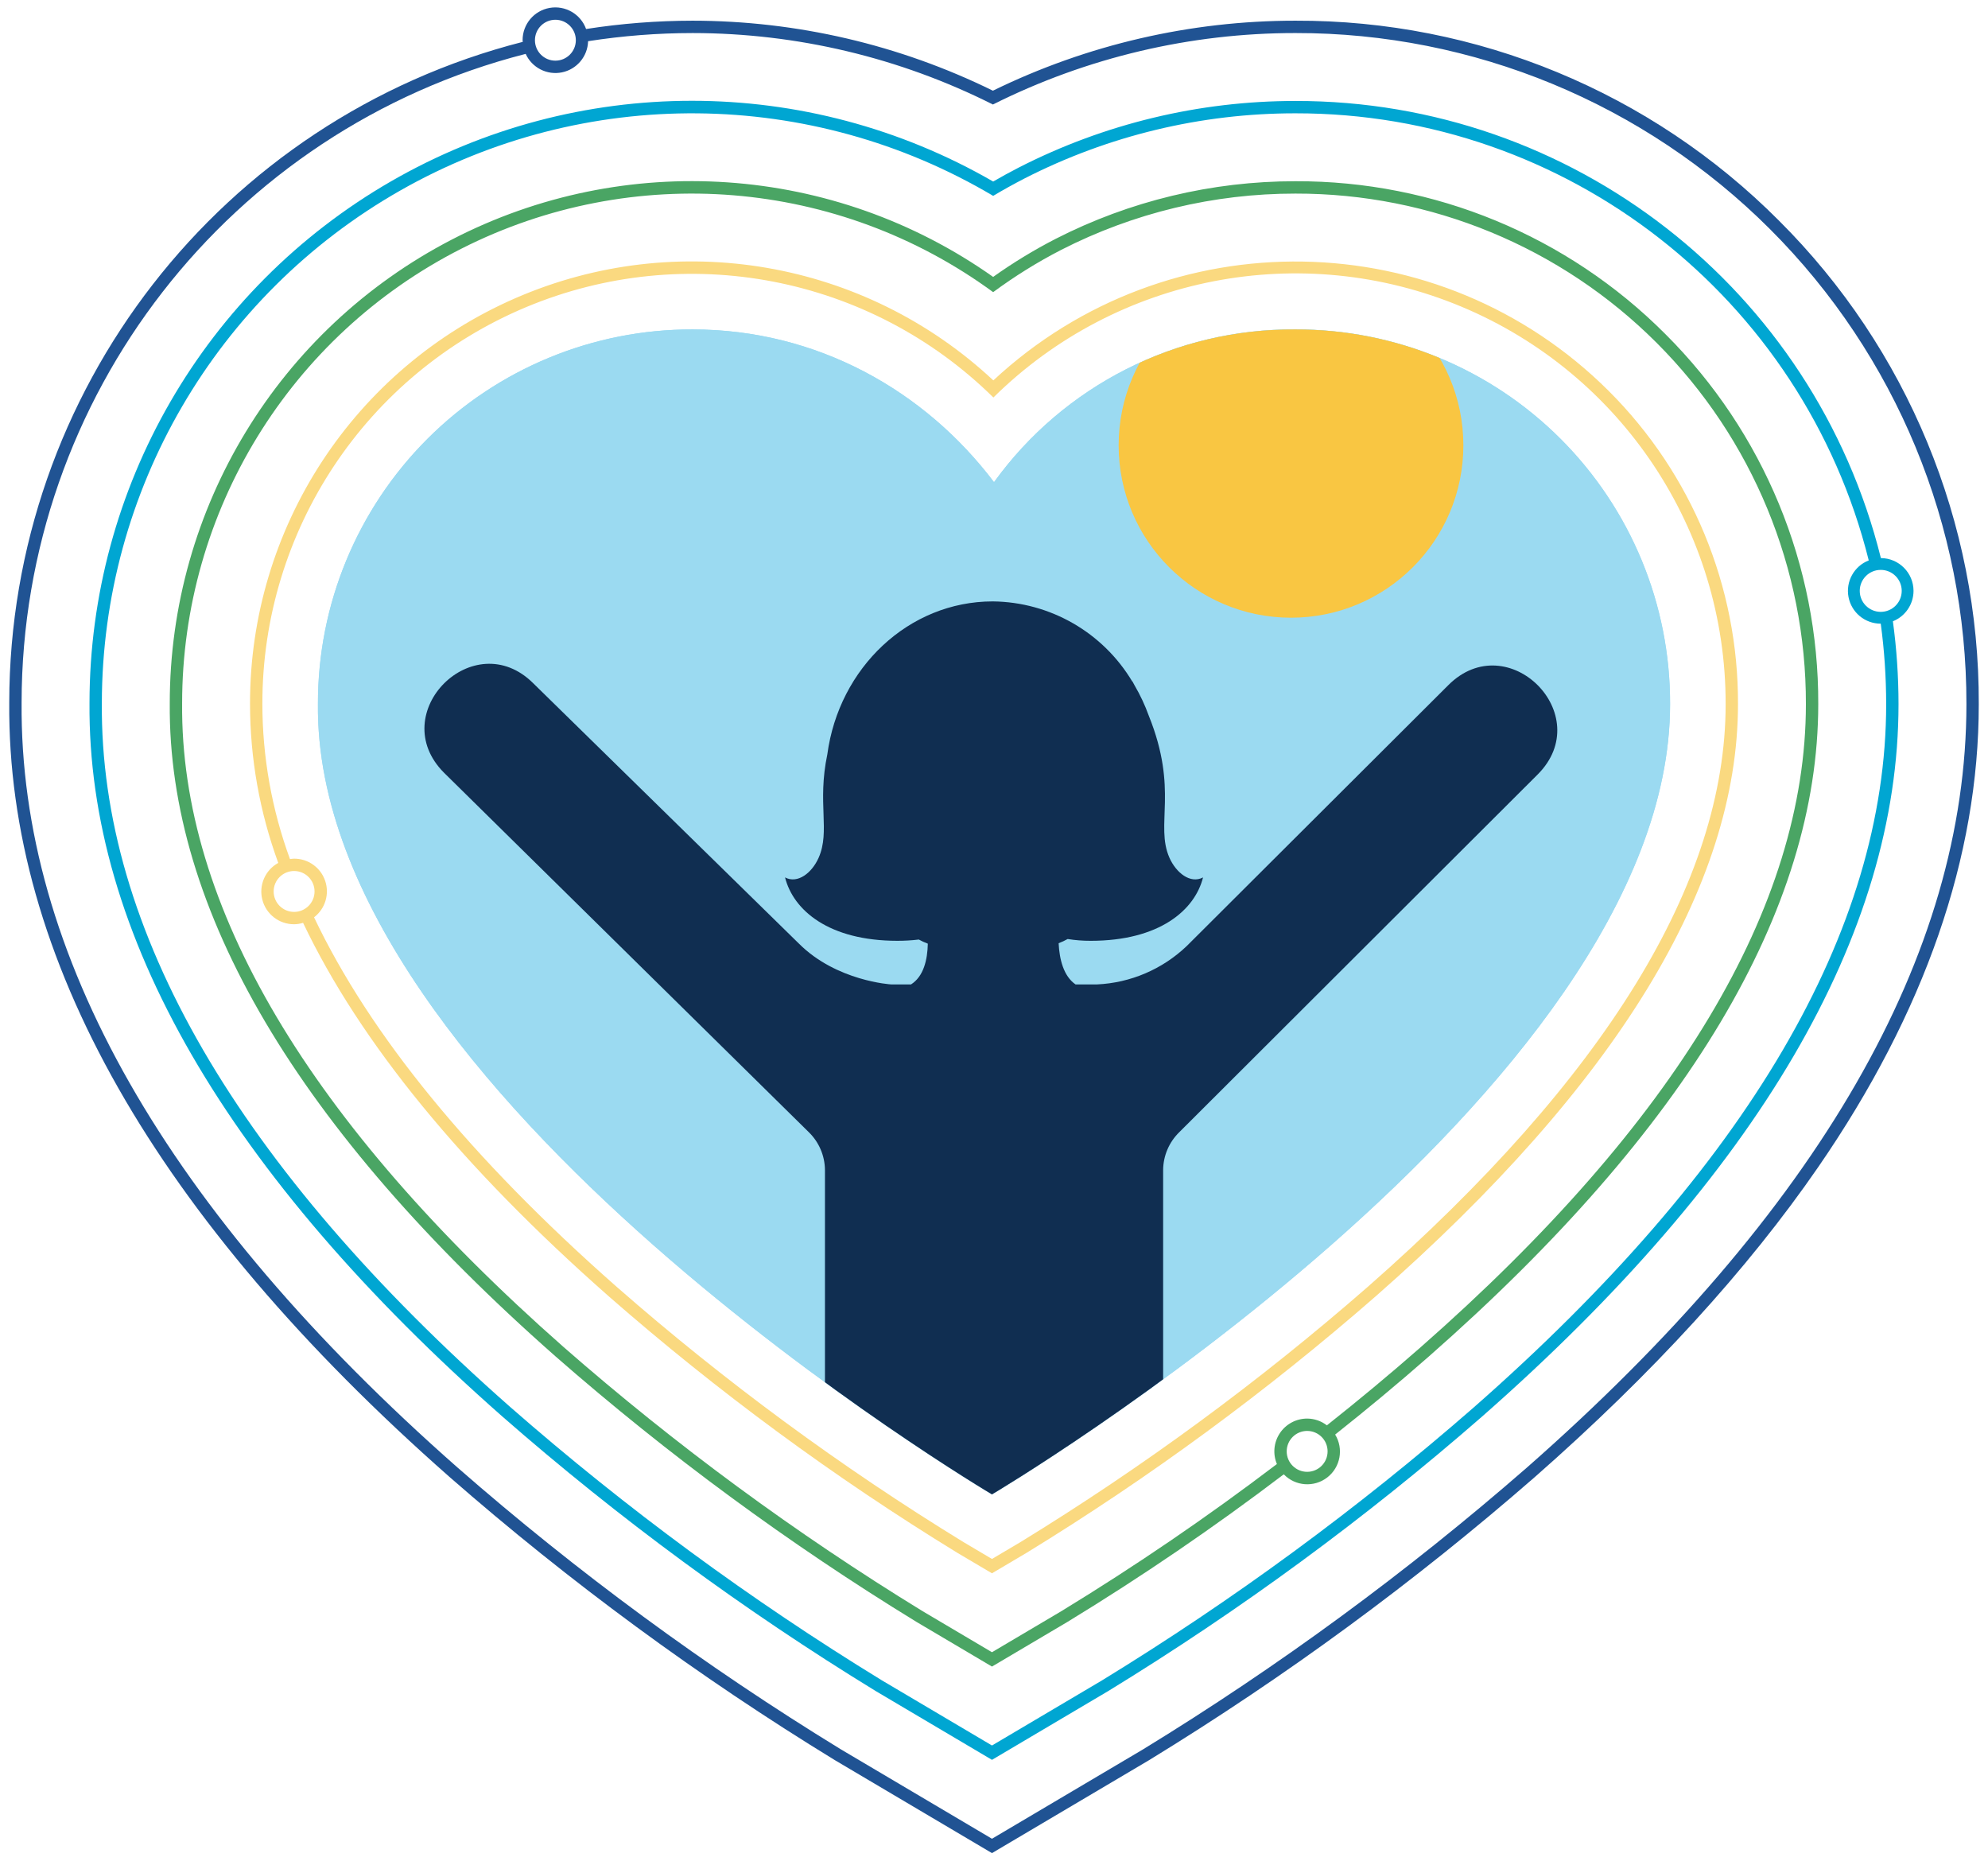
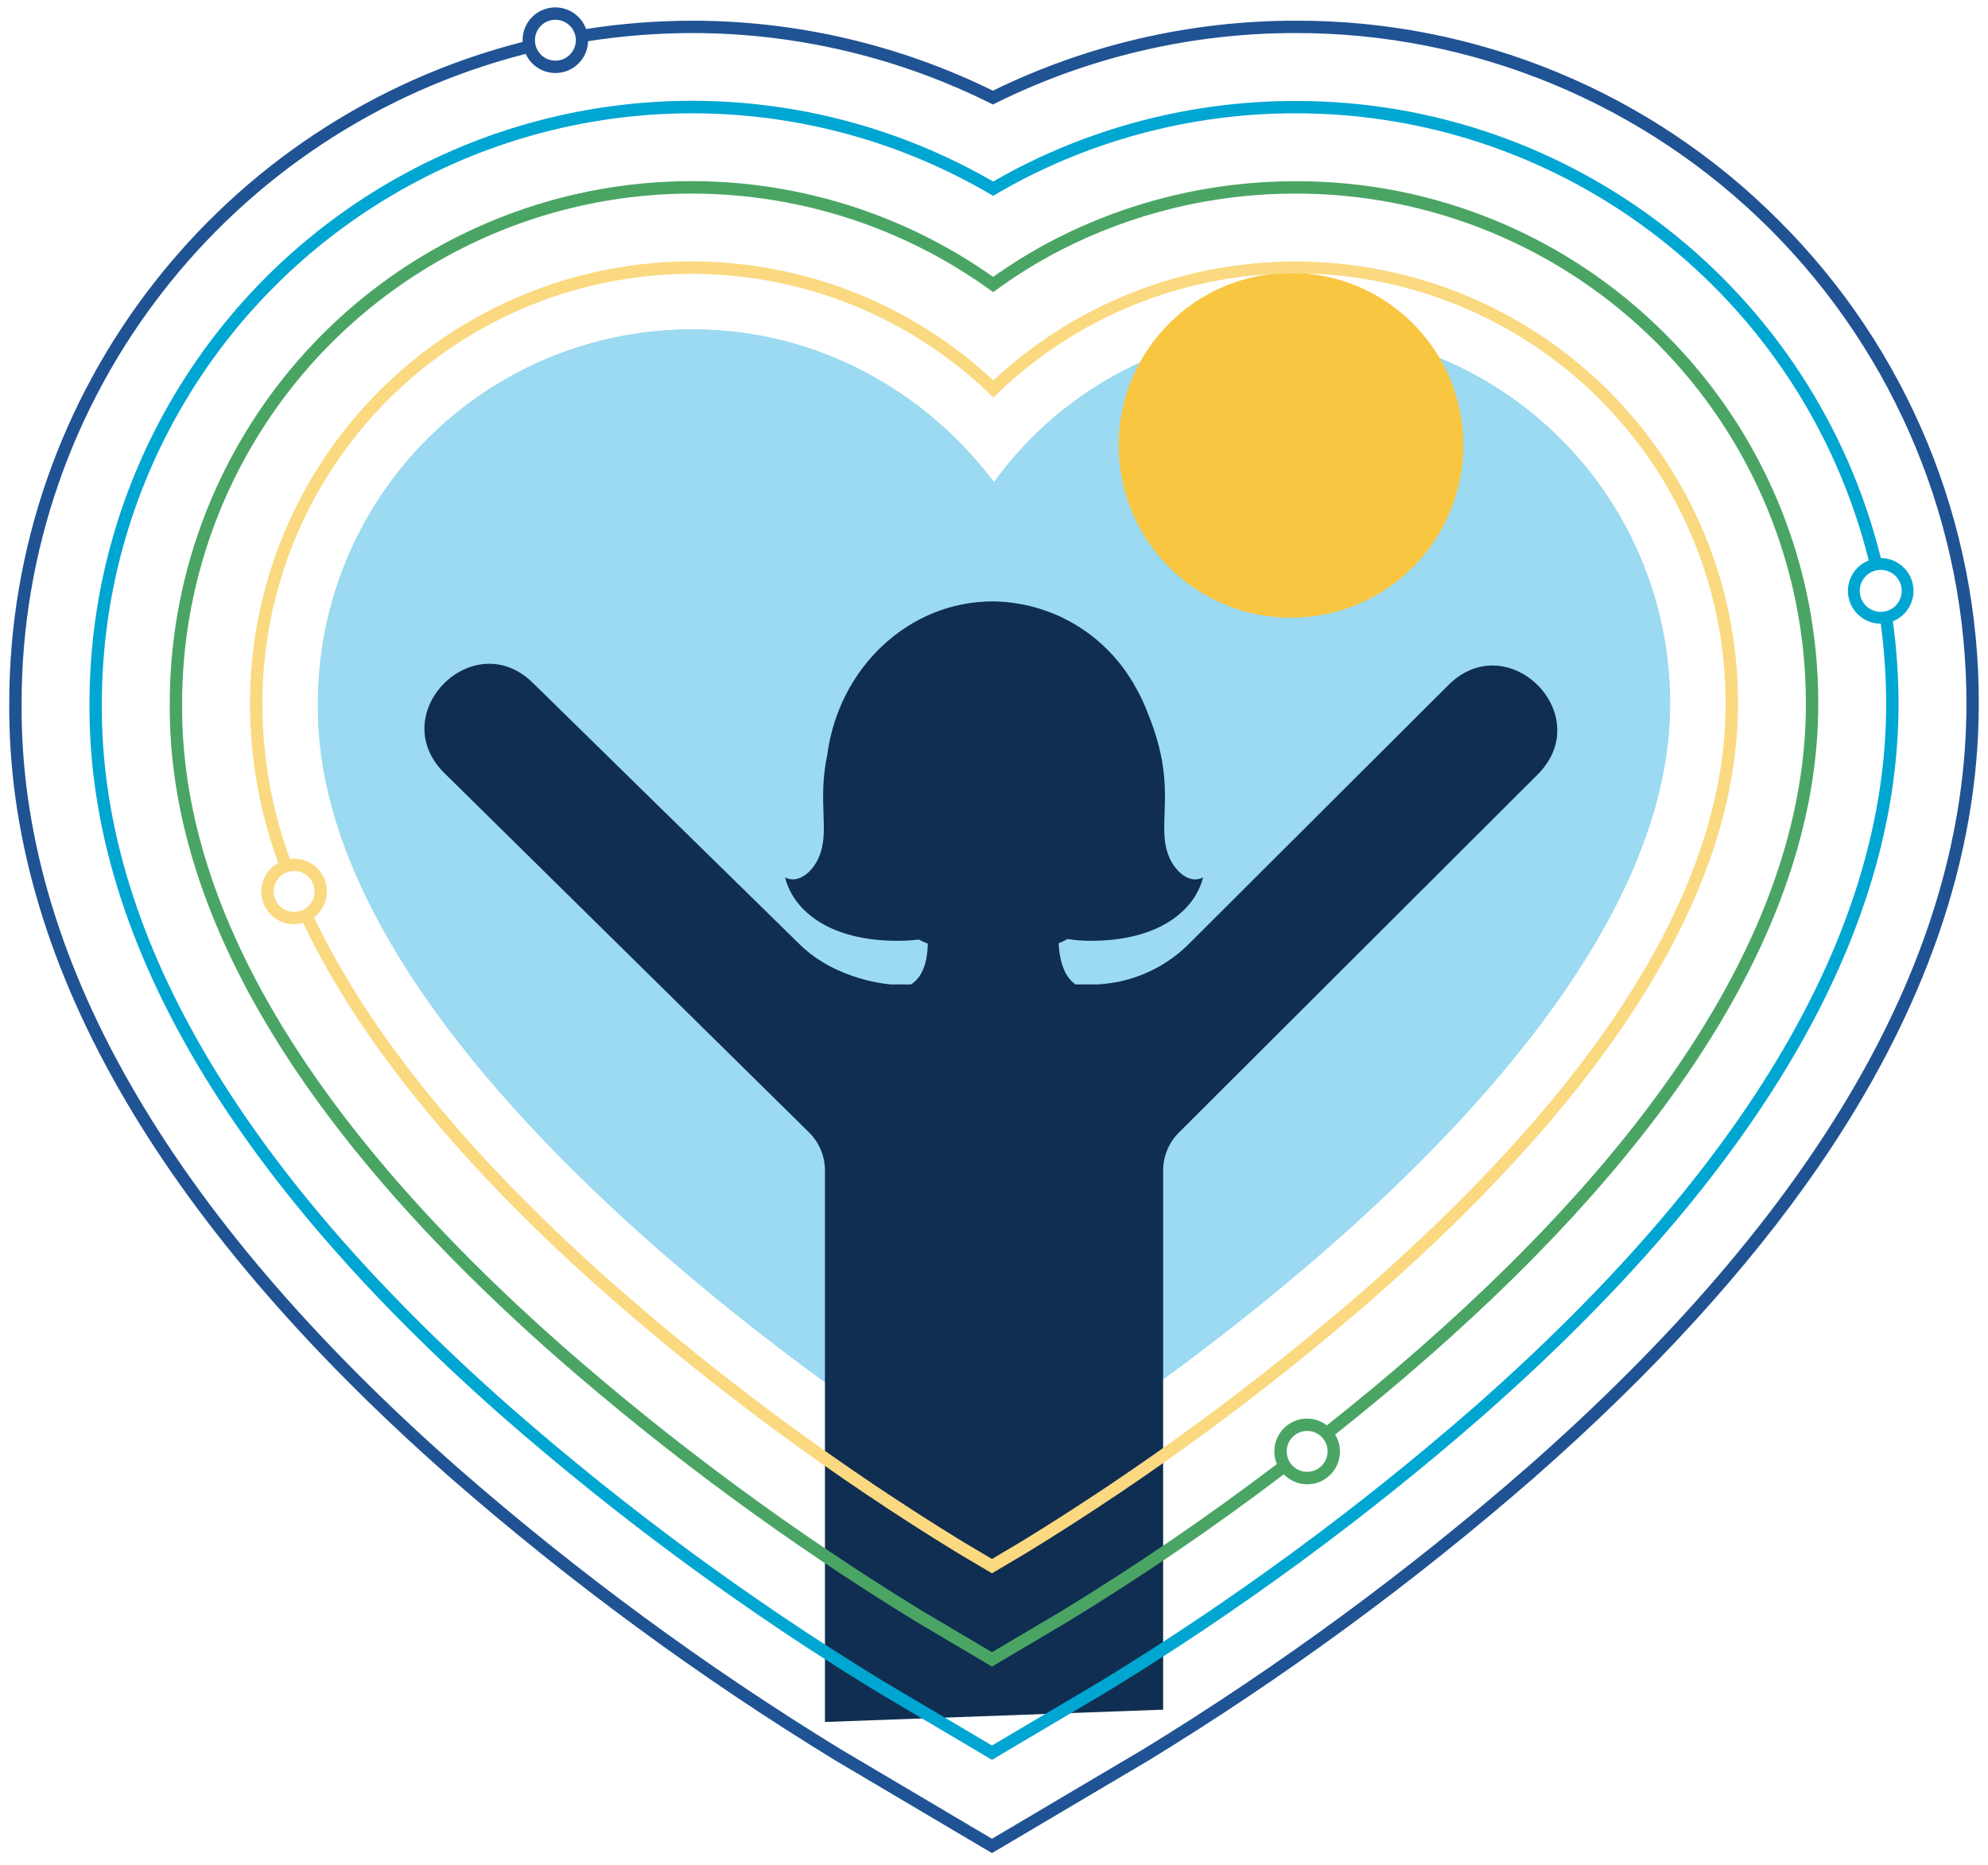
- <svg xmlns="http://www.w3.org/2000/svg" id="Layer_1" data-name="Layer 1" viewBox="0 0 322 302">
+ <svg xmlns="http://www.w3.org/2000/svg" viewBox="0 0 322 302">
  <defs>
    <style>.cls-1{fill:#9bdaf1;}.cls-2{fill:none;}.cls-3{clip-path:url(#clip-path);}.cls-4{fill:#102e51;}.cls-5{fill:#f9c642;}.cls-6{fill:#4aa564;}.cls-7{fill:#205393;}.cls-8{fill:#fad980;}.cls-9{fill:#00a6d2;}</style>
-     <clipPath id="clip-path">
+     <clipPath>
      <path class="cls-1" d="M160.672,242.015s109.834-64.977,109.834-127.975a60.53,60.53,0,0,0-60.689-60.689,59.676,59.676,0,0,0-48.815,24.737c-11.214-14.842-28.695-24.737-48.815-24.737a60.53,60.53,0,0,0-60.689,60.689c-.66,62.998,109.174,127.975,109.174,127.975" />
    </clipPath>
  </defs>
  <path class="cls-1" d="M160.672,242.015s109.834-64.977,109.834-127.975a60.53,60.53,0,0,0-60.689-60.689,59.676,59.676,0,0,0-48.815,24.737c-11.214-14.842-28.695-24.737-48.815-24.737a60.53,60.53,0,0,0-60.689,60.689c-.66,62.998,109.174,127.975,109.174,127.975" />
  <path class="cls-2" d="M160.672,242.015s109.834-64.977,109.834-127.975a60.53,60.53,0,0,0-60.689-60.689,59.676,59.676,0,0,0-48.815,24.737c-11.214-14.842-28.695-24.737-48.815-24.737a60.53,60.53,0,0,0-60.689,60.689c-.66,62.998,109.174,127.975,109.174,127.975" />
  <path class="cls-1" d="M160.672,242.015s109.834-64.977,109.834-127.975a60.53,60.53,0,0,0-60.689-60.689,59.676,59.676,0,0,0-48.815,24.737c-11.214-14.842-28.695-24.737-48.815-24.737a60.53,60.53,0,0,0-60.689,60.689c-.66,62.998,109.174,127.975,109.174,127.975" />
  <g class="cls-3">
    <path class="cls-4" d="M234.587,110.959l-42.378,42.26a22.547,22.547,0,0,1-14.539,6.208h-3.462c-1.951-1.349-2.609-4.075-2.739-6.673a10.958,10.958,0,0,0,1.463-.681,23.223,23.223,0,0,0,3.734.29c11.122,0,16.86-4.959,18.193-10.265-2.049,1.087-4.365-.744-5.446-3.193-2.35-5.339,1.519-10.935-3.34-22.991a29.785,29.785,0,0,0-2.319-4.947c-.115-.217-.233-.436-.354-.658l.013.089A26.658,26.658,0,0,0,160.804,97.397c-13.647,0-24.93,10.774-26.802,24.783-1.663,7.926.498,12.41-1.402,16.724-1.079,2.449-3.397,4.281-5.444,3.193,1.331,5.306,7.069,10.265,18.19,10.265a29.001,29.001,0,0,0,3.477-.204,10.723,10.723,0,0,0,1.458.667c-.054,2.603-.674,5.309-2.723,6.601h-3.214s-8.844-.513-14.934-6.603L86.397,110.681c-9.647-9.647-24.117,4.823-14.47,14.47l59.062,58.191a8.657,8.657,0,0,1,2.631,6.139v89.39L188.395,276.88V189.481a8.658,8.658,0,0,1,2.631-6.139l58.031-57.913C258.704,115.782,244.233,101.312,234.587,110.959Z" />
    <circle class="cls-5" cx="209.106" cy="72.121" r="27.917" />
  </g>
  <path class="cls-6" d="M269.748,54.109a84.168,84.168,0,0,0-59.931-24.758A85.225,85.225,0,0,0,170.96,38.693a82.841,82.841,0,0,0-10.099,6.152A84.555,84.555,0,0,0,27.497,113.911C27.2,147.296,48.219,182.875,89.972,219.66a429.212,429.212,0,0,0,58.48,43.011l12.22,7.229,12.22-7.229a414.553,414.553,0,0,0,35.043-23.905,5.294,5.294,0,0,0,8.323-6.44c4.948-3.925,10.052-8.147,15.17-12.642,41.856-36.765,63.078-72.309,63.078-105.643A84.169,84.169,0,0,0,269.748,54.109ZM211.721,238.362a3.312,3.312,0,1,1,3.312-3.312A3.312,3.312,0,0,1,211.721,238.362Zm18.387-20.181c-5.126,4.503-10.236,8.729-15.189,12.655a5.26,5.26,0,0,0-3.198-1.098,5.309,5.309,0,0,0-4.899,7.363A412.484,412.484,0,0,1,171.873,260.95l-11.201,6.627L149.47,260.95A426.975,426.975,0,0,1,91.294,218.16c-41.3-36.386-62.09-71.458-61.796-104.238A82.567,82.567,0,0,1,160.862,47.314a80.927,80.927,0,0,1,11.013-6.843,83.216,83.216,0,0,1,37.941-9.119,82.53,82.53,0,0,1,82.689,82.689C292.506,146.774,271.512,181.812,230.107,218.181Z" />
  <path class="cls-7" d="M288.133,35.724a109.998,109.998,0,0,0-78.316-32.373,111.442,111.442,0,0,0-48.994,11.337A110.408,110.408,0,0,0,112.186,3.351,112.55,112.55,0,0,0,94.929,4.697,5.3,5.3,0,0,0,84.645,6.512c0,.092.022.178.027.269A110.552,110.552,0,0,0,1.498,113.79C1.173,155.026,25.155,197.207,72.784,239.169a458.476,458.476,0,0,0,62.43,45.88L160.672,300.11,186.13,285.049a462.036,462.036,0,0,0,62.456-45.831c19.036-16.721,34.491-33.625,45.937-50.243,17.241-25.033,25.983-50.245,25.983-74.934A109.998,109.998,0,0,0,288.133,35.724ZM89.957,3.2a3.312,3.312,0,1,1-3.312,3.312A3.312,3.312,0,0,1,89.957,3.2ZM247.266,237.715a459.757,459.757,0,0,1-62.154,45.612l-24.44,14.458-24.44-14.458a456.231,456.231,0,0,1-62.126-45.66C26.924,196.1,3.169,154.421,3.498,113.784A108.55,108.55,0,0,1,85.144,8.726a5.294,5.294,0,0,0,10.11-2.055,110.529,110.529,0,0,1,16.933-1.319,108.388,108.388,0,0,1,48.635,11.572A109.386,109.386,0,0,1,209.817,5.351,108.529,108.529,0,0,1,318.506,114.041C318.506,154.583,294.537,196.193,247.266,237.715Z" />
  <path class="cls-8" d="M260.555,63.302a71.856,71.856,0,0,0-99.663-1.698A71.551,71.551,0,0,0,40.497,113.985a75.062,75.062,0,0,0,4.574,25.763,5.294,5.294,0,0,0,2.564,9.935,5.238,5.238,0,0,0,1.456-.229c9.186,19.293,25.704,39.51,49.473,60.451a414.627,414.627,0,0,0,56.505,41.577l5.601,3.313,5.601-3.313a418.17,418.17,0,0,0,56.576-41.566c38.922-34.189,58.658-66.446,58.658-95.876A71.254,71.254,0,0,0,260.555,63.302ZM44.324,144.371a3.312,3.312,0,1,1,3.312,3.312A3.312,3.312,0,0,1,44.324,144.371ZM221.528,208.414a415.877,415.877,0,0,1-56.274,41.347l-4.582,2.711-4.582-2.711a412.323,412.323,0,0,1-56.202-41.356c-23.595-20.788-39.965-40.804-49.02-59.848a5.292,5.292,0,0,0-3.232-9.498,5.23,5.23,0,0,0-.669.068,73.155,73.155,0,0,1-4.47-25.132A69.566,69.566,0,0,1,160.9,64.376a69.656,69.656,0,0,1,118.606,49.664C279.506,142.87,259.999,174.622,221.528,208.414Z" />
  <path class="cls-9" d="M309.937,95.692a5.317,5.317,0,0,0-5.287-5.31,97.577,97.577,0,0,0-94.834-74.03,98.283,98.283,0,0,0-44.807,10.783q-2.1,1.081-4.142,2.265A97.576,97.576,0,0,0,14.497,113.845c-.312,37.313,22.188,76.195,66.88,115.569A443.842,443.842,0,0,0,141.833,273.86l18.839,11.145L179.511,273.86a447.372,447.372,0,0,0,60.496-44.409c44.789-39.342,67.499-78.171,67.499-115.41a99.666,99.666,0,0,0-.911-13.425A5.313,5.313,0,0,0,309.937,95.692ZM238.687,227.948a445.13,445.13,0,0,1-60.194,44.191l-17.821,10.543-17.821-10.543A441.594,441.594,0,0,1,82.7,227.914c-44.239-38.976-66.512-77.35-66.203-114.059A95.607,95.607,0,0,1,160.865,31.72q2.485-1.481,5.06-2.808a96.274,96.274,0,0,1,43.892-10.561,95.579,95.579,0,0,1,92.867,72.407,5.305,5.305,0,0,0,1.941,10.245l.004,0a97.656,97.656,0,0,1,.877,13.037C305.506,150.679,283.025,189.003,238.687,227.948ZM304.625,99.091a3.399,3.399,0,1,1,3.4-3.399A3.403,3.403,0,0,1,304.625,99.091Z" />
</svg>
